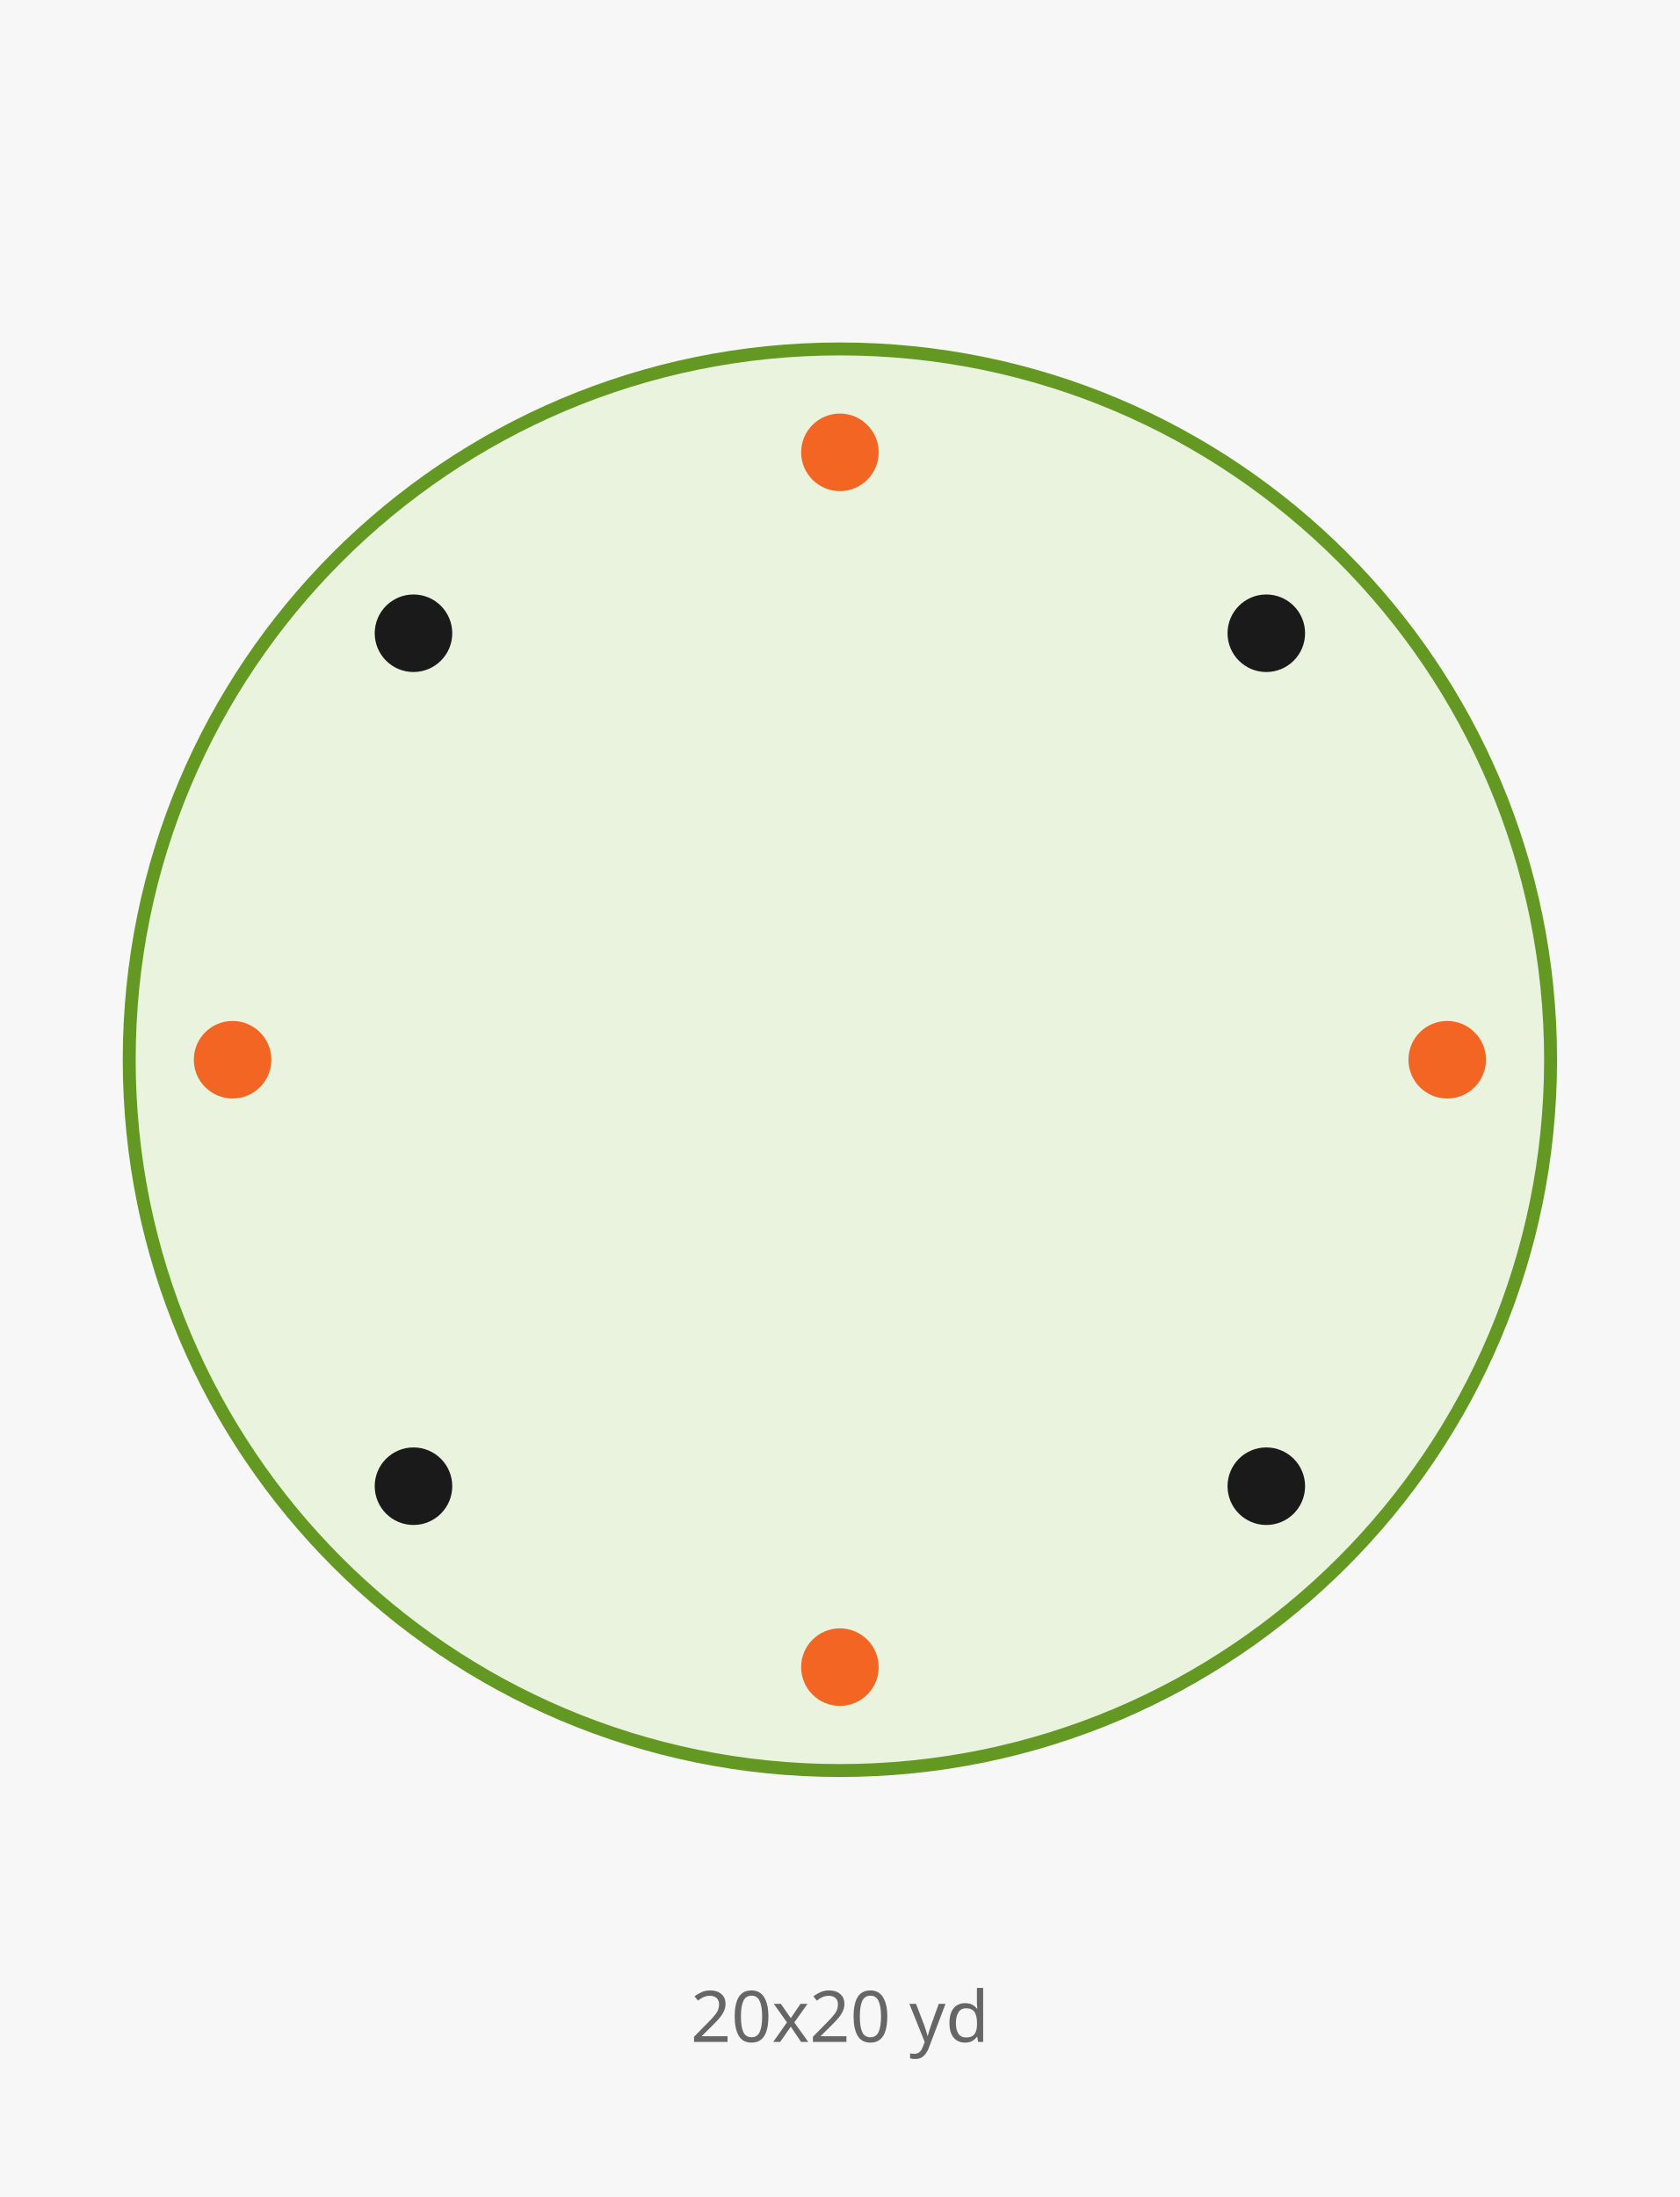
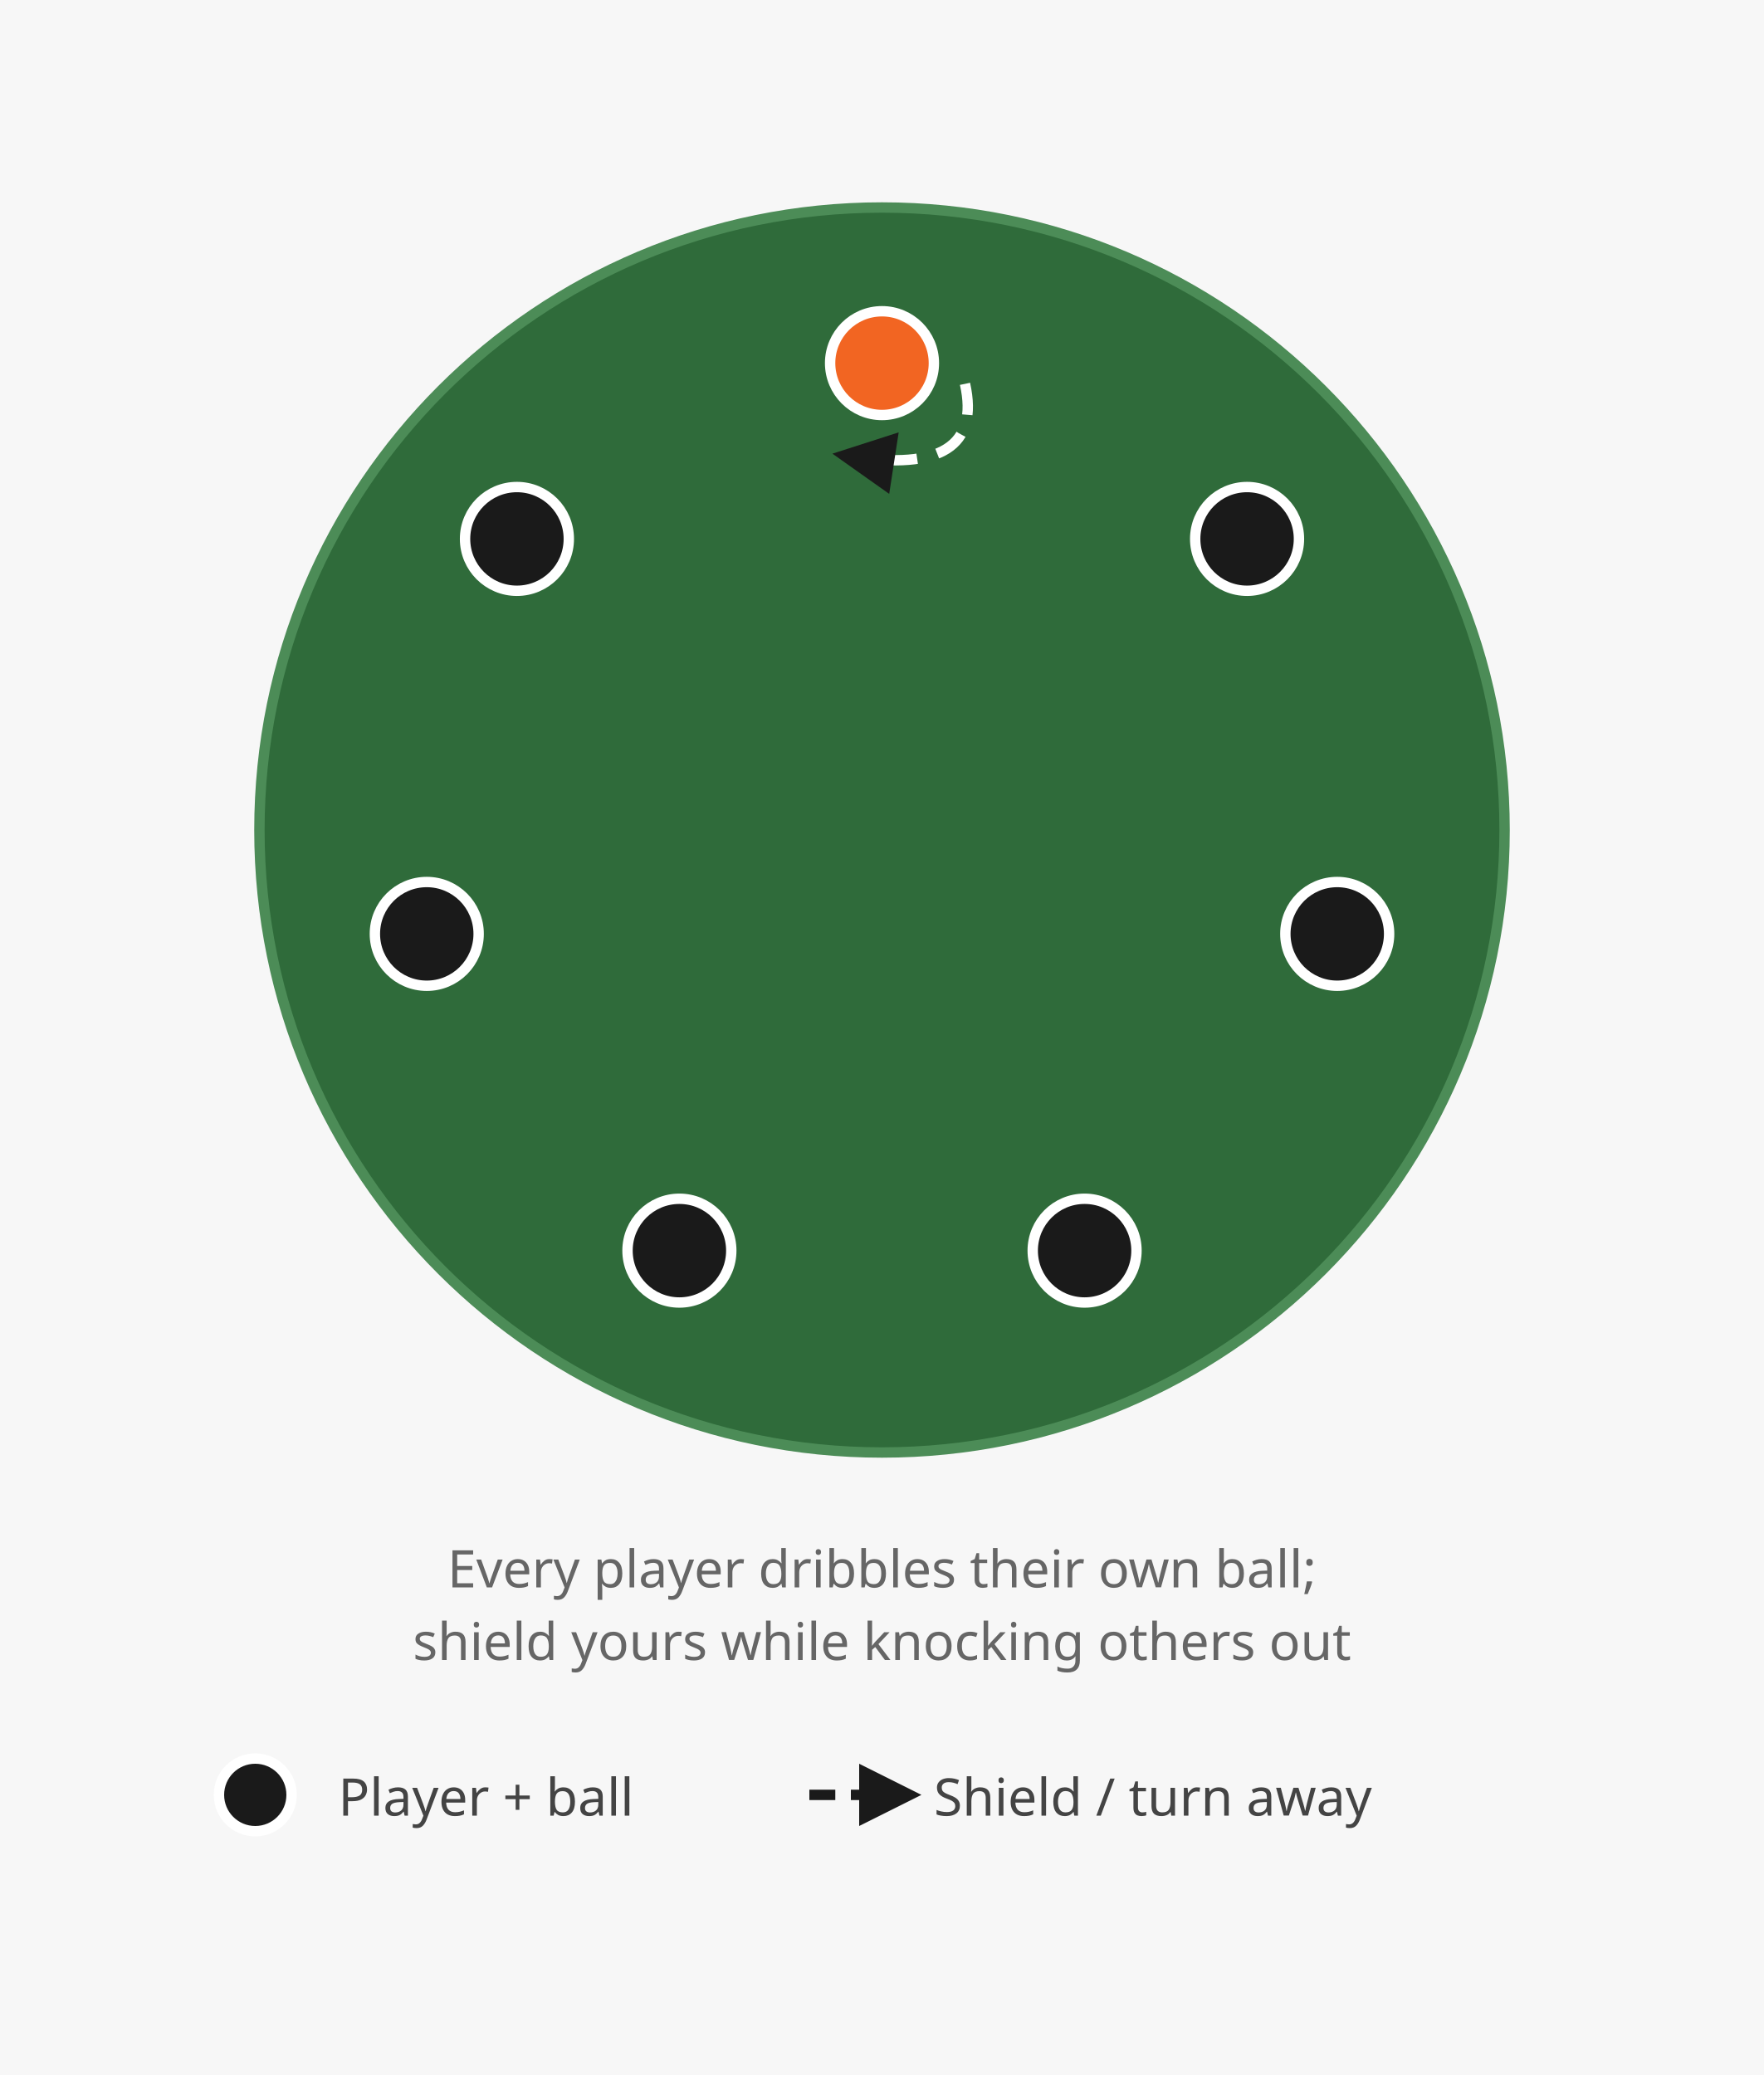
- <svg xmlns="http://www.w3.org/2000/svg" viewBox="0 0 260 340" role="img">
-   <rect width="260" height="340" fill="#F7F7F7" />
-   <circle cx="130.0" cy="164.0" r="110.0" fill="#EAF3DE" stroke="#639922" stroke-width="2" />
-   <circle cx="224" cy="164" r="6" fill="#F26522" />
-   <circle cx="196" cy="230" r="6" fill="#1A1A1A" />
-   <circle cx="130" cy="258" r="6" fill="#F26522" />
-   <circle cx="64" cy="230" r="6" fill="#1A1A1A" />
-   <circle cx="36" cy="164" r="6" fill="#F26522" />
-   <circle cx="64" cy="98" r="6" fill="#1A1A1A" />
-   <circle cx="130" cy="70" r="6" fill="#F26522" />
-   <circle cx="196" cy="98" r="6" fill="#1A1A1A" />
-   <text x="130.0" y="316" text-anchor="middle" font-size="11" fill="#666" font-family="sans-serif">20x20 yd</text>
+ <svg xmlns="http://www.w3.org/2000/svg" viewBox="0 0 340 400" role="img">
+   <rect width="340" height="400" fill="#F7F7F7" />
+   <defs>
+     <marker id="darr" viewBox="0 0 10 10" refX="7" refY="5" markerWidth="6" markerHeight="6" orient="auto">
+       <path d="M0,0 L10,5 L0,10 Z" fill="#1A1A1A" />
+     </marker>
+     <marker id="darrw" viewBox="0 0 10 10" refX="7" refY="5" markerWidth="6" markerHeight="6" orient="auto">
+       <path d="M0,0 L10,5 L0,10 Z" fill="#FFFFFF" />
+     </marker>
+     <marker id="sarr" viewBox="0 0 10 10" refX="7" refY="5" markerWidth="6" markerHeight="6" orient="auto">
+       <path d="M0,0 L10,5 L0,10 Z" fill="#F26522" />
+     </marker>
+   </defs>
+   <circle cx="170" cy="160" r="120" fill="#2F6B3A" stroke="#4C8C57" stroke-width="2" />
+   <circle cx="170.0" cy="70.0" r="10" fill="#F26522" stroke="#FFFFFF" stroke-width="2" />
+   <text x="170.0" y="74.0" text-anchor="middle" font-size="11" font-weight="700" fill="#FFFFFF" font-family="sans-serif" />
+   <circle cx="240.365" cy="103.886" r="10" fill="#1A1A1A" stroke="#FFFFFF" stroke-width="2" />
+   <text x="240.365" y="107.886" text-anchor="middle" font-size="11" font-weight="700" fill="#FFFFFF" font-family="sans-serif" />
+   <circle cx="257.744" cy="180.027" r="10" fill="#1A1A1A" stroke="#FFFFFF" stroke-width="2" />
+   <text x="257.744" y="184.027" text-anchor="middle" font-size="11" font-weight="700" fill="#FFFFFF" font-family="sans-serif" />
+   <circle cx="209.05" cy="241.087" r="10" fill="#1A1A1A" stroke="#FFFFFF" stroke-width="2" />
+   <text x="209.05" y="245.087" text-anchor="middle" font-size="11" font-weight="700" fill="#FFFFFF" font-family="sans-serif" />
+   <circle cx="130.95" cy="241.087" r="10" fill="#1A1A1A" stroke="#FFFFFF" stroke-width="2" />
+   <text x="130.95" y="245.087" text-anchor="middle" font-size="11" font-weight="700" fill="#FFFFFF" font-family="sans-serif" />
+   <circle cx="82.256" cy="180.027" r="10" fill="#1A1A1A" stroke="#FFFFFF" stroke-width="2" />
+   <text x="82.256" y="184.027" text-anchor="middle" font-size="11" font-weight="700" fill="#FFFFFF" font-family="sans-serif" />
+   <circle cx="99.635" cy="103.886" r="10" fill="#1A1A1A" stroke="#FFFFFF" stroke-width="2" />
+   <text x="99.635" y="107.886" text-anchor="middle" font-size="11" font-weight="700" fill="#FFFFFF" font-family="sans-serif" />
+   <path d="M186.0,74.0 Q190.0,92.0 164.0,88.0" fill="none" stroke="#FFFFFF" stroke-width="2" stroke-dasharray="6 4" marker-end="url(#darr)" />
+   <text x="170" y="306" text-anchor="middle" font-size="10" fill="#666" font-family="sans-serif">Every player dribbles their own ball;</text>
+   <text x="170" y="320" text-anchor="middle" font-size="10" fill="#666" font-family="sans-serif">shield yours while knocking others out</text>
+   <g font-family="sans-serif" font-size="10" fill="#444">
+     <circle cx="49.2" cy="346" r="7" fill="#1A1A1A" stroke="#FFFFFF" stroke-width="2" />
+     <text x="49.2" y="350" text-anchor="middle" font-size="11" font-weight="700" fill="#FFFFFF" font-family="sans-serif" />
+     <text x="65.2" y="350">Player + ball</text>
+     <line x1="156.0" y1="346" x2="174.0" y2="346" stroke="#1A1A1A" stroke-width="2" stroke-dasharray="5 3" marker-end="url(#darr)" />
+     <text x="180.0" y="350">Shield / turn away</text>
+   </g>
</svg>
